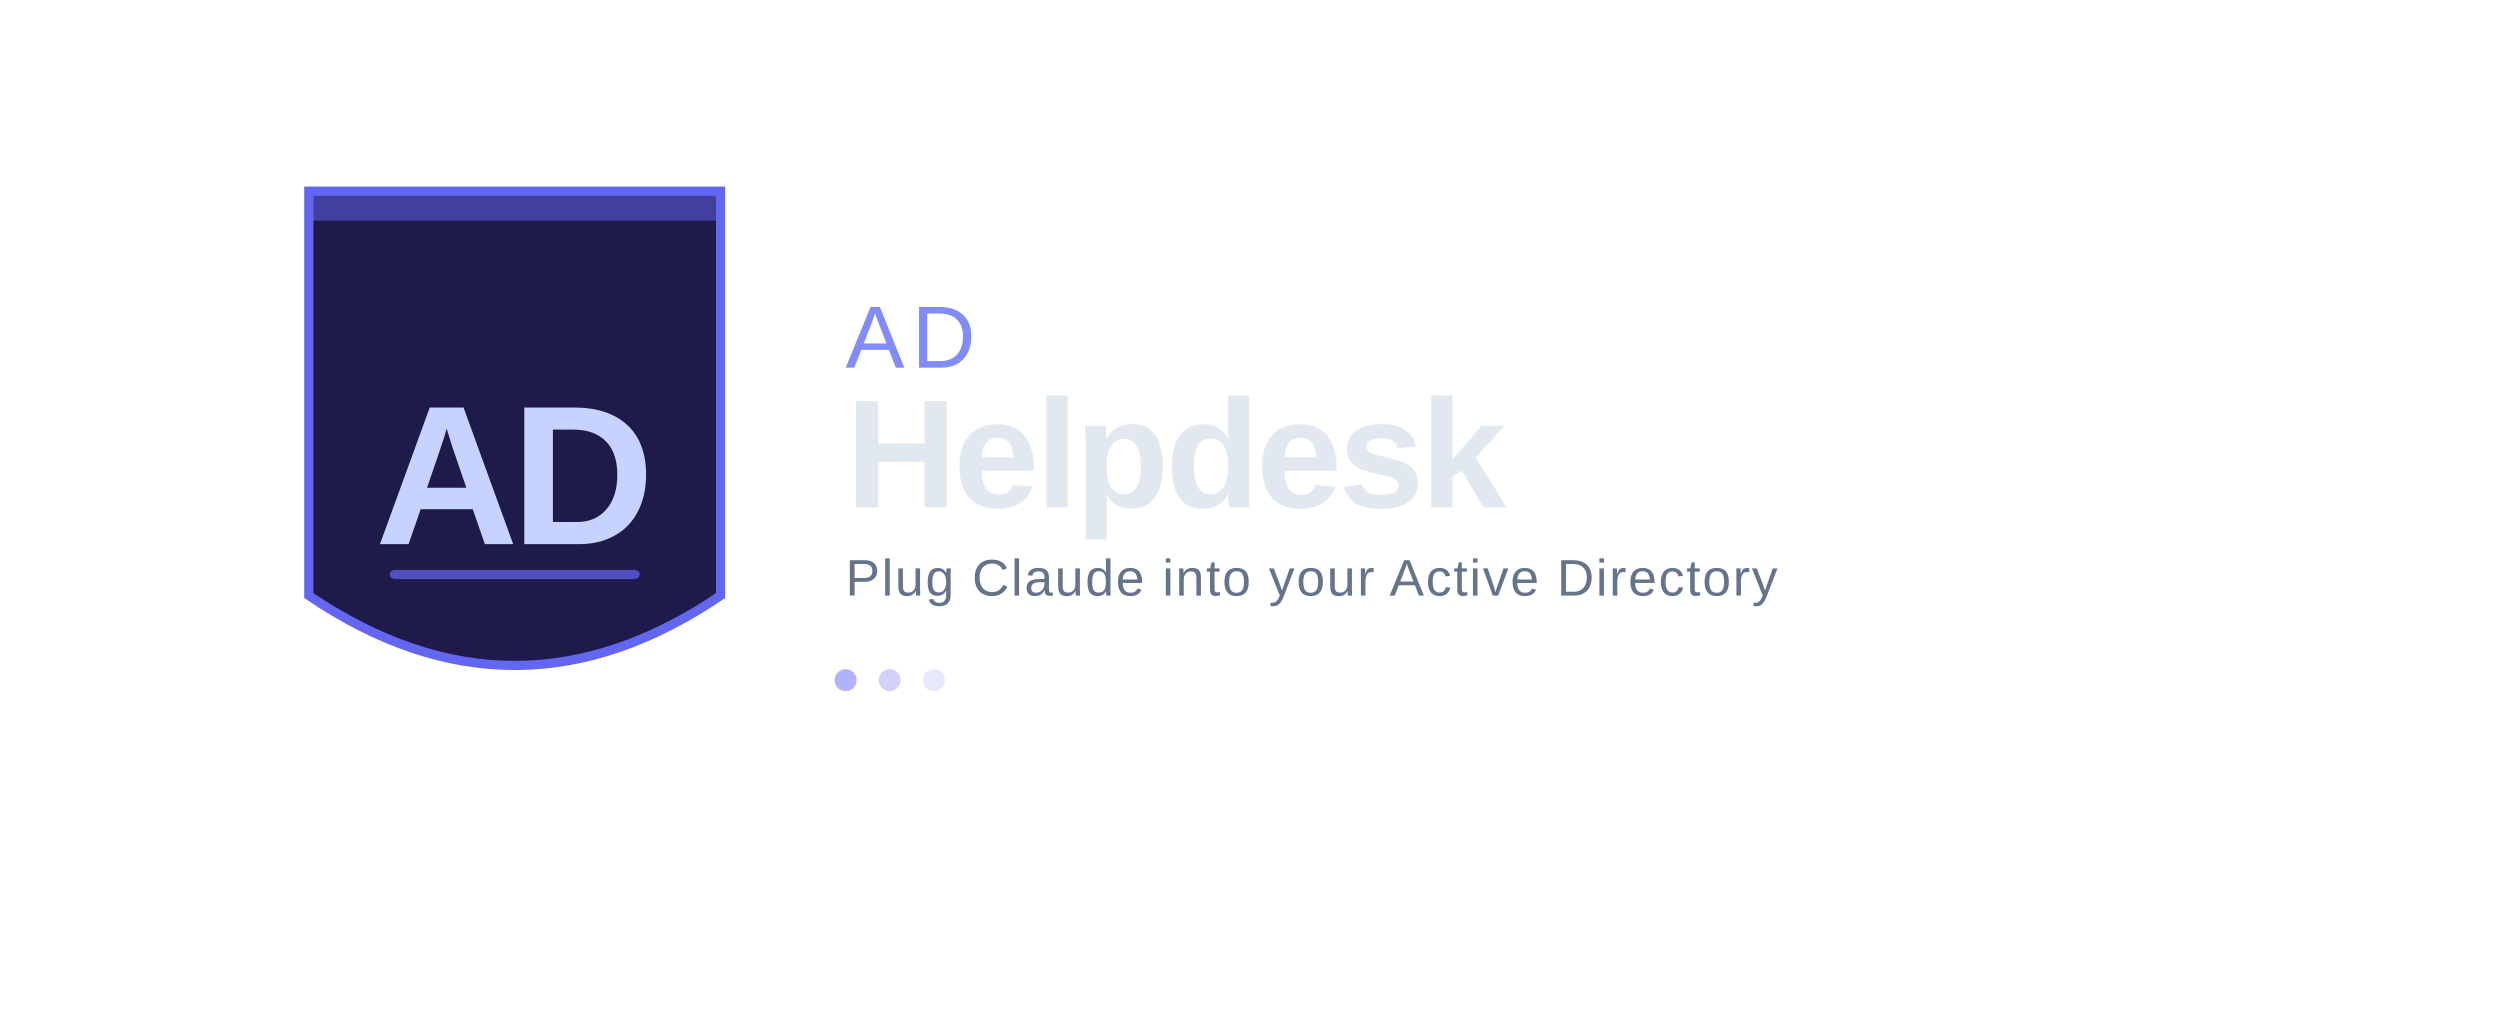
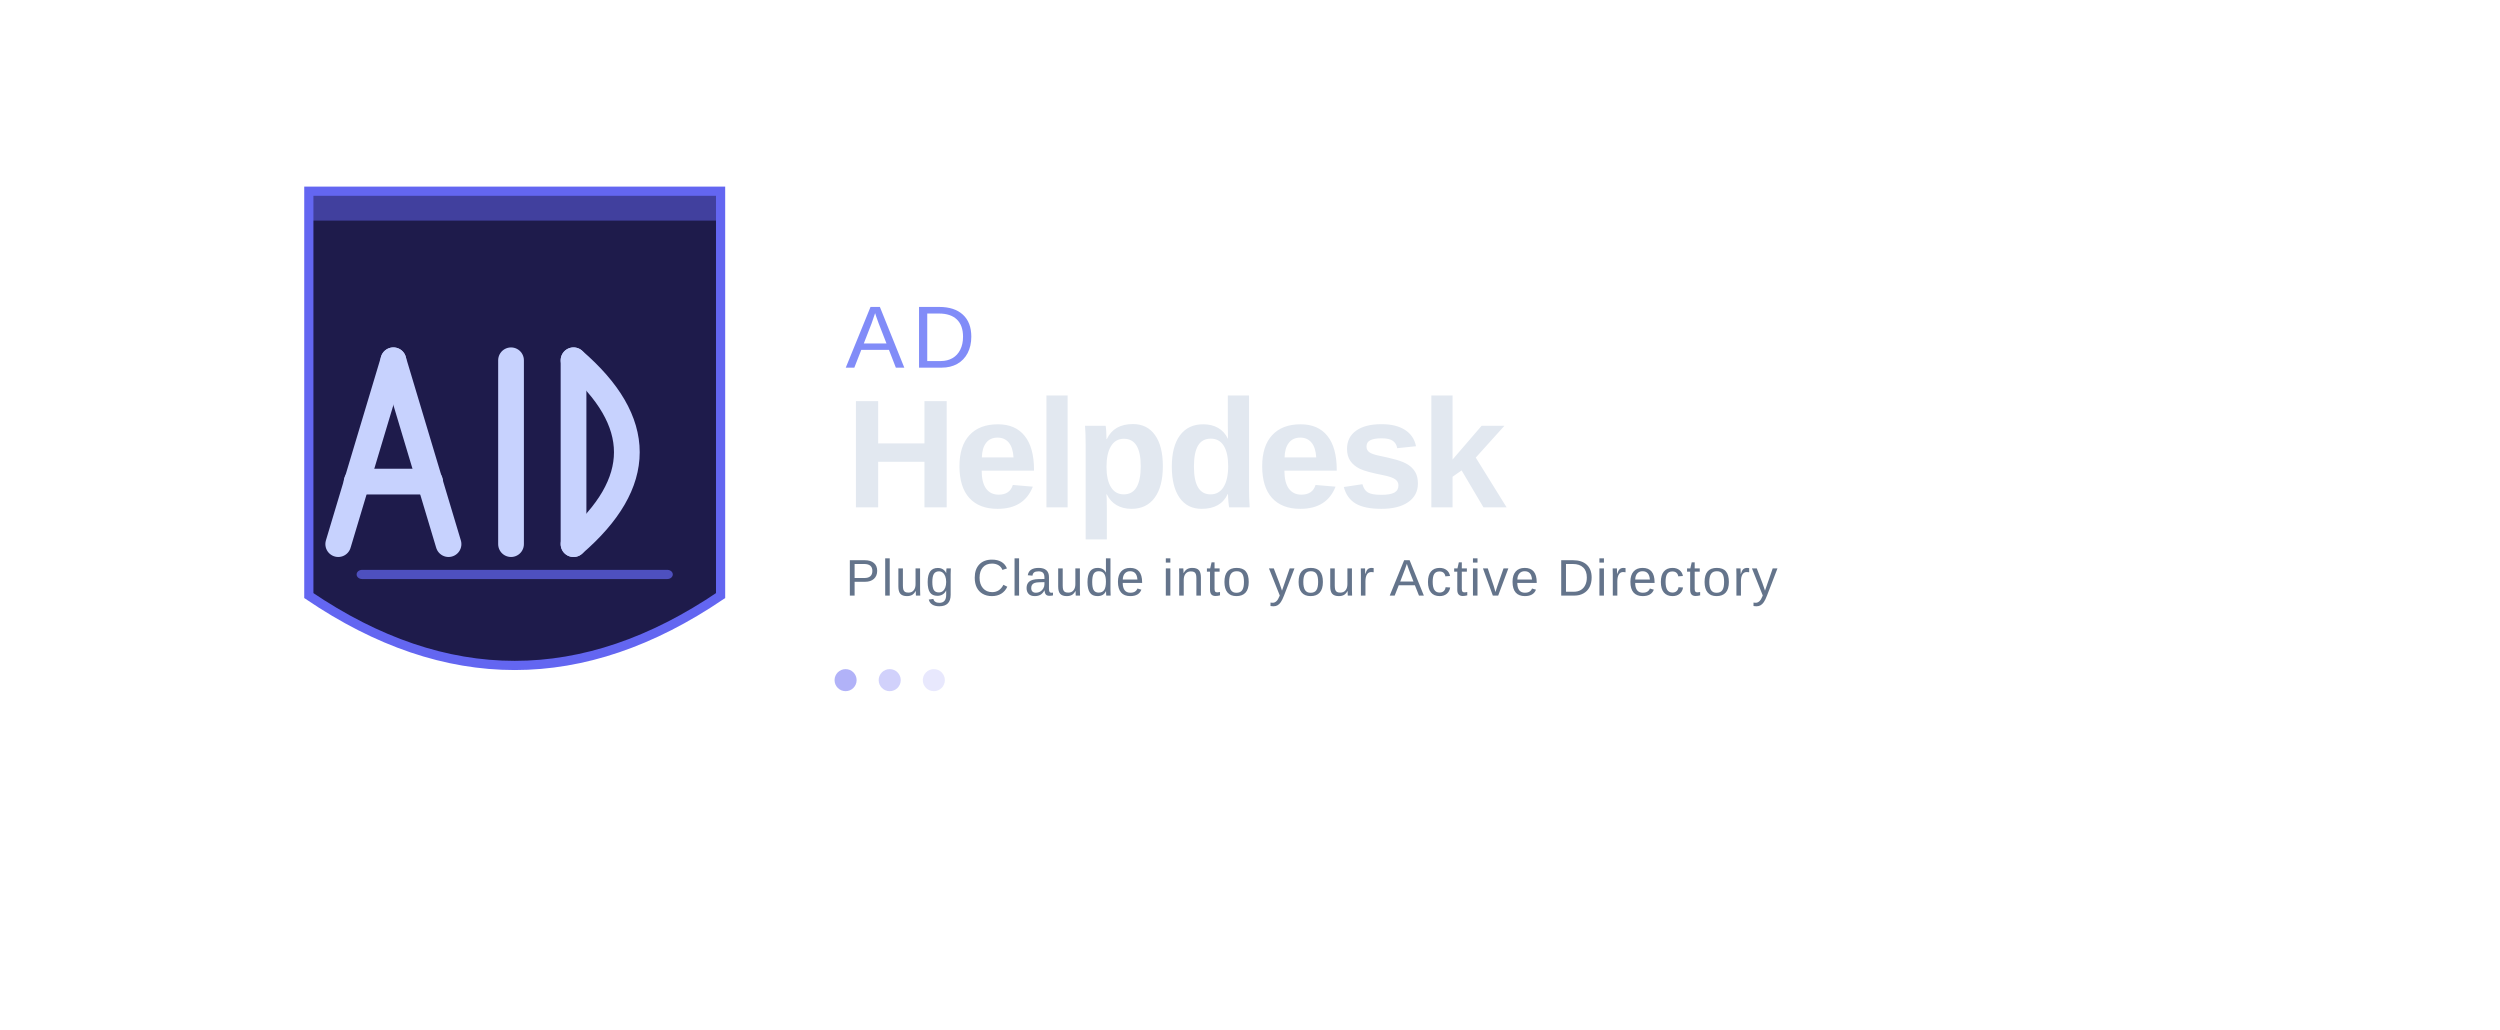
<svg xmlns="http://www.w3.org/2000/svg" width="100%" viewBox="0 0 680 280" role="img">
  <path d="M140 52 L196 52 L196 162 Q140 200 84 162 L84 52 Z" fill="#1e1b4b" stroke="#6366f1" stroke-width="2.5" />
  <rect x="84" y="52" width="112" height="8" fill="#6366f1" opacity="0.5" />
-   <text x="140" y="148" text-anchor="middle" font-family="'Segoe UI', Arial, sans-serif" font-size="54" font-weight="700" fill="#c7d2fe" letter-spacing="-2">AD</text>
-   <rect x="106" y="155" width="68" height="2.5" rx="1.5" fill="#6366f1" opacity="0.7" />
+   <g stroke="#c7d2fe" stroke-width="7" stroke-linecap="round" fill="none">
+     <line x1="107" y1="98" x2="92" y2="148" />
+     <line x1="107" y1="98" x2="122" y2="148" />
+     <line x1="97" y1="131" x2="117" y2="131" />
+     <line x1="139" y1="98" x2="139" y2="148" />
+     <line x1="156" y1="98" x2="156" y2="148" />
+     <path d="M 156 98 Q 185 123 156 148" />
+   </g>
+   <rect x="97" y="155" width="86" height="2.5" rx="1.5" fill="#6366f1" opacity="0.7" />
  <text x="230" y="100" font-family="'Segoe UI', Arial, sans-serif" font-size="24" font-weight="400" fill="#818cf8" letter-spacing="2">AD</text>
  <text x="230" y="138" font-family="'Segoe UI', Arial, sans-serif" font-size="42" font-weight="700" fill="#e2e8f0" letter-spacing="-1">Helpdesk</text>
  <text x="230" y="162" font-family="'Segoe UI', Arial, sans-serif" font-size="14" font-weight="400" fill="#64748b" letter-spacing="0.5">Plug Claude into your Active Directory</text>
  <circle cx="230" cy="185" r="3" fill="#6366f1" opacity="0.5" />
  <circle cx="242" cy="185" r="3" fill="#6366f1" opacity="0.3" />
  <circle cx="254" cy="185" r="3" fill="#6366f1" opacity="0.15" />
</svg>
